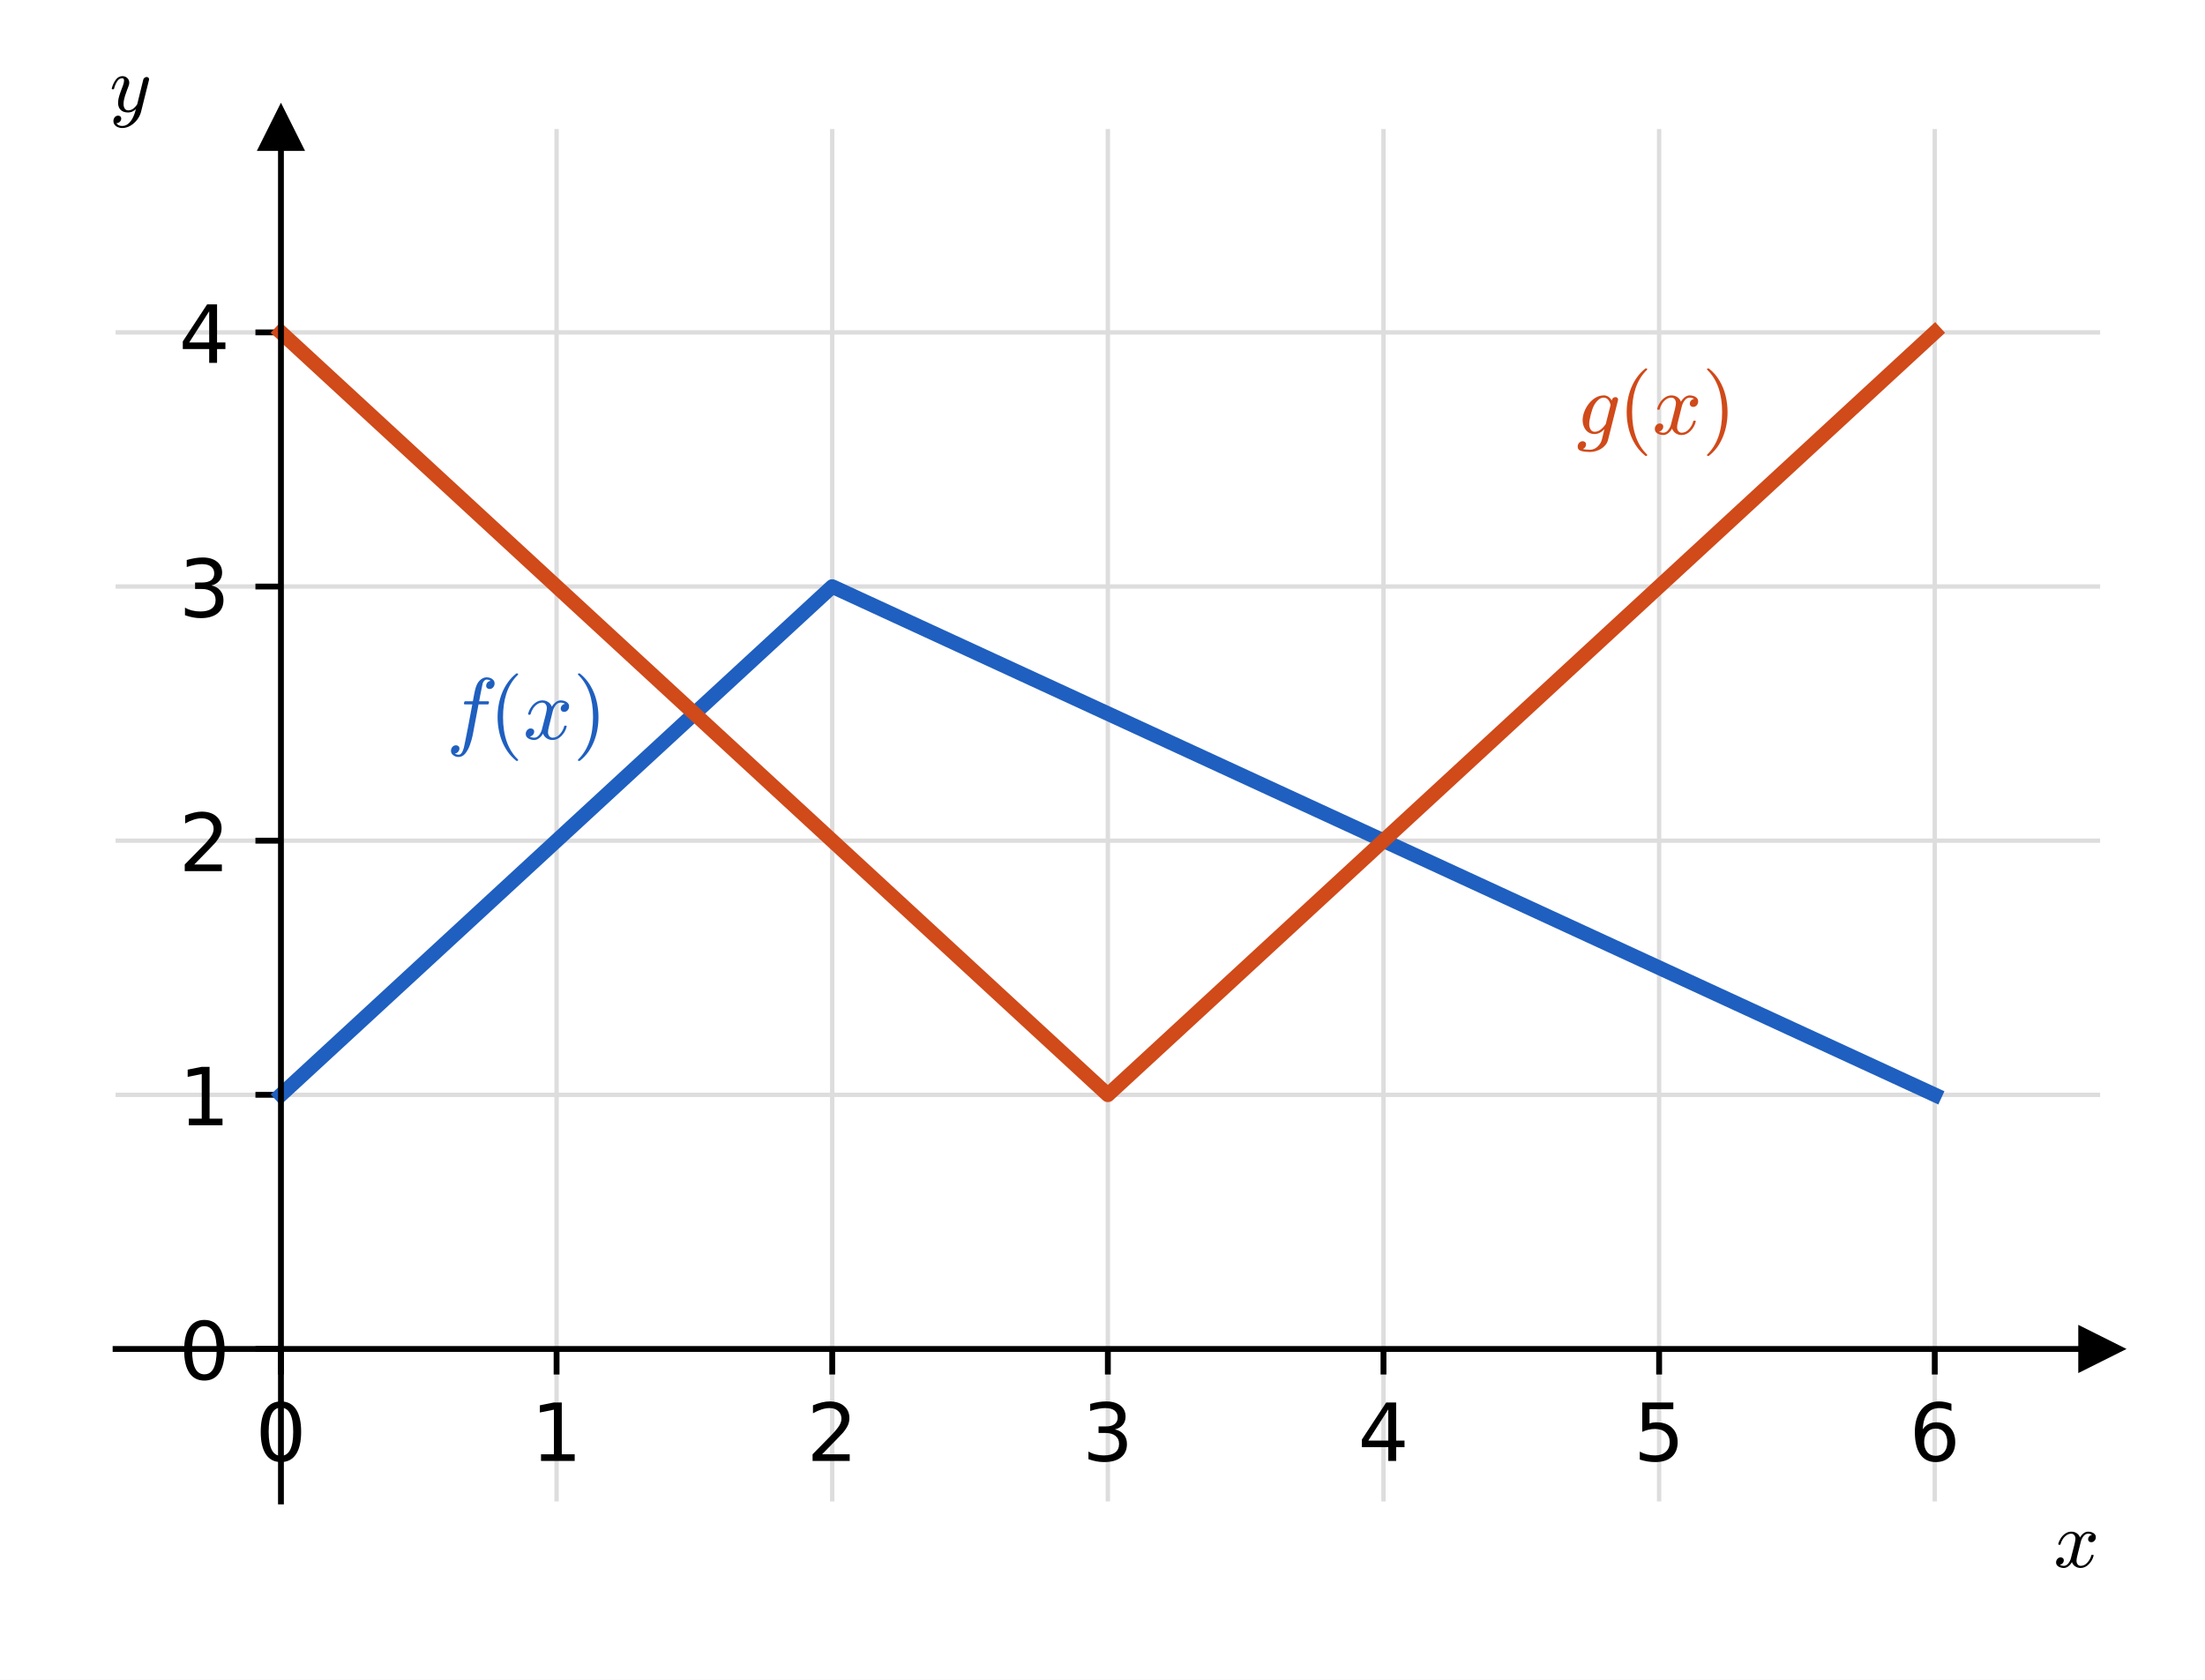
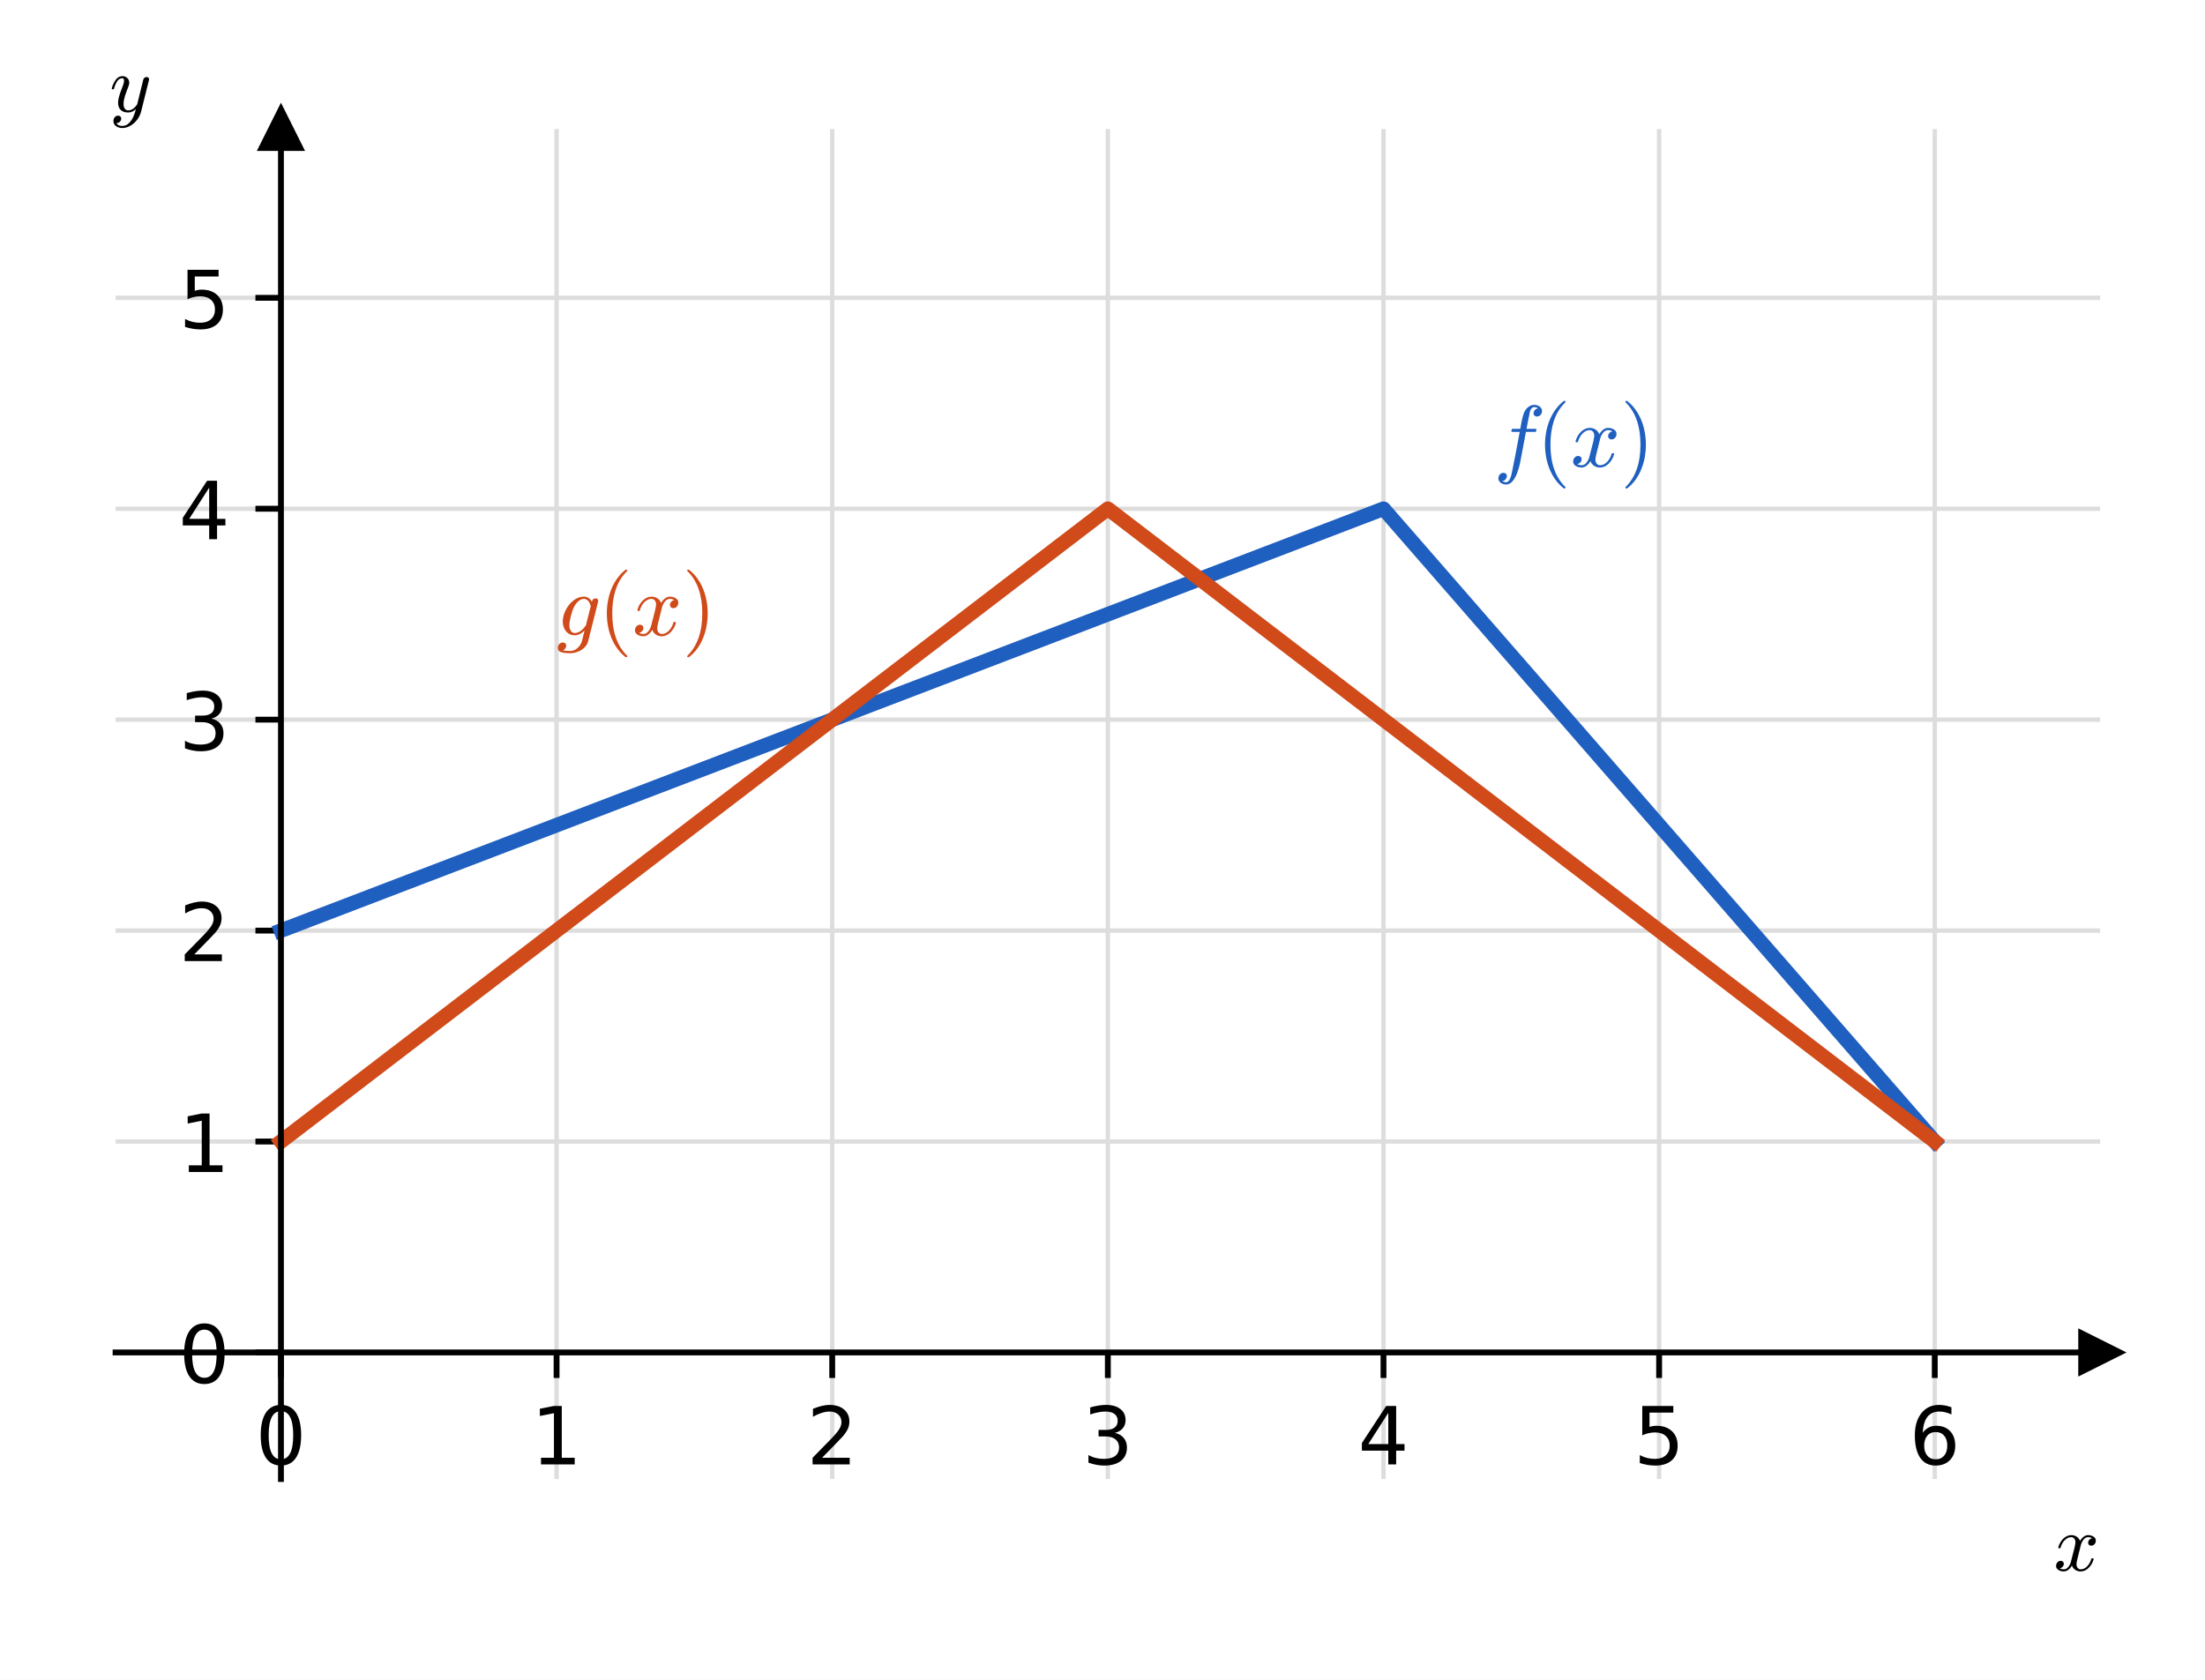
<svg xmlns="http://www.w3.org/2000/svg" xmlns:xlink="http://www.w3.org/1999/xlink" width="302.4pt" height="230.4pt" viewBox="0 0 302.4 230.4" version="1.1">
  <defs>
    <style type="text/css">*{stroke-linejoin: round; stroke-linecap: butt}</style>
  </defs>
  <g id="figure_1">
    <g id="patch_1">
      <path d="M 0 230.4  L 302.4 230.4  L 302.4 0  L 0 0  z " style="fill: #ffffff" />
    </g>
    <g id="axes_1">
      <g id="patch_2">
-         <path d="M 15.849 205.94  L 288.02 205.94  L 288.02 17.703  L 15.849 17.703  z " style="fill: #ffffff" />
+         <path d="M 15.849 202.86  L 288.02 202.86  L 288.02 17.703  L 15.849 17.703  z " style="fill: #ffffff" />
      </g>
      <g id="matplotlib.axis_1">
        <g id="xtick_1">
          <g id="line2d_1">
-             <path d="M 38.53 205.94  L 38.53 17.703  " clip-path="url(#p13f69fd63c)" style="fill: none; stroke: #dddddd; stroke-width: 0.6; stroke-linecap: square" />
+             <path d="M 38.53 202.86  L 38.53 17.703  " clip-path="url(#p6be8927f23)" style="fill: none; stroke: #dddddd; stroke-width: 0.6; stroke-linecap: square" />
          </g>
          <g id="line2d_2">
            <defs>
-               <path id="m824987d8fe" d="M 0 0  L 0 3.5  " style="stroke: #000000; stroke-width: 0.8" />
+               <path id="m7493bc38c3" d="M 0 0  L 0 3.5  " style="stroke: #000000; stroke-width: 0.8" />
            </defs>
            <g>
-               <use xlink:href="#m824987d8fe" x="38.53" y="185.025" style="stroke: #000000; stroke-width: 0.8" />
+               <use xlink:href="#m7493bc38c3" x="38.53" y="185.502" style="stroke: #000000; stroke-width: 0.8" />
            </g>
          </g>
          <g id="text_1">
-             <g transform="translate(35.03031 200.3832) scale(0.11 -0.11)">
+             <g transform="translate(35.03031 200.8599) scale(0.11 -0.11)">
              <defs>
                <path id="DejaVuSans-30" d="M 2034 4250  Q 1547 4250 1301 3770  Q 1056 3291 1056 2328  Q 1056 1369 1301 889  Q 1547 409 2034 409  Q 2525 409 2770 889  Q 3016 1369 3016 2328  Q 3016 3291 2770 3770  Q 2525 4250 2034 4250  z M 2034 4750  Q 2819 4750 3233 4129  Q 3647 3509 3647 2328  Q 3647 1150 3233 529  Q 2819 -91 2034 -91  Q 1250 -91 836 529  Q 422 1150 422 2328  Q 422 3509 836 4129  Q 1250 4750 2034 4750  z " transform="scale(0.015625)" />
              </defs>
              <use xlink:href="#DejaVuSans-30" />
            </g>
          </g>
        </g>
        <g id="xtick_2">
          <g id="line2d_3">
-             <path d="M 76.331 205.94  L 76.331 17.703  " clip-path="url(#p13f69fd63c)" style="fill: none; stroke: #dddddd; stroke-width: 0.6; stroke-linecap: square" />
+             <path d="M 76.331 202.86  L 76.331 17.703  " clip-path="url(#p6be8927f23)" style="fill: none; stroke: #dddddd; stroke-width: 0.6; stroke-linecap: square" />
          </g>
          <g id="line2d_4">
            <g>
-               <use xlink:href="#m824987d8fe" x="76.331" y="185.025" style="stroke: #000000; stroke-width: 0.8" />
+               <use xlink:href="#m7493bc38c3" x="76.331" y="185.502" style="stroke: #000000; stroke-width: 0.8" />
            </g>
          </g>
          <g id="text_2">
-             <g transform="translate(72.83187 200.3832) scale(0.11 -0.11)">
+             <g transform="translate(72.83187 200.8599) scale(0.11 -0.11)">
              <defs>
                <path id="DejaVuSans-31" d="M 794 531  L 1825 531  L 1825 4091  L 703 3866  L 703 4441  L 1819 4666  L 2450 4666  L 2450 531  L 3481 531  L 3481 0  L 794 0  L 794 531  z " transform="scale(0.015625)" />
              </defs>
              <use xlink:href="#DejaVuSans-31" />
            </g>
          </g>
        </g>
        <g id="xtick_3">
          <g id="line2d_5">
-             <path d="M 114.133 205.94  L 114.133 17.703  " clip-path="url(#p13f69fd63c)" style="fill: none; stroke: #dddddd; stroke-width: 0.6; stroke-linecap: square" />
+             <path d="M 114.133 202.86  L 114.133 17.703  " clip-path="url(#p6be8927f23)" style="fill: none; stroke: #dddddd; stroke-width: 0.6; stroke-linecap: square" />
          </g>
          <g id="line2d_6">
            <g>
-               <use xlink:href="#m824987d8fe" x="114.133" y="185.025" style="stroke: #000000; stroke-width: 0.8" />
+               <use xlink:href="#m7493bc38c3" x="114.133" y="185.502" style="stroke: #000000; stroke-width: 0.8" />
            </g>
          </g>
          <g id="text_3">
-             <g transform="translate(110.6334 200.3832) scale(0.11 -0.11)">
+             <g transform="translate(110.6334 200.8599) scale(0.11 -0.11)">
              <defs>
                <path id="DejaVuSans-32" d="M 1228 531  L 3431 531  L 3431 0  L 469 0  L 469 531  Q 828 903 1448 1529  Q 2069 2156 2228 2338  Q 2531 2678 2651 2914  Q 2772 3150 2772 3378  Q 2772 3750 2511 3984  Q 2250 4219 1831 4219  Q 1534 4219 1204 4116  Q 875 4013 500 3803  L 500 4441  Q 881 4594 1212 4672  Q 1544 4750 1819 4750  Q 2544 4750 2975 4387  Q 3406 4025 3406 3419  Q 3406 3131 3298 2873  Q 3191 2616 2906 2266  Q 2828 2175 2409 1742  Q 1991 1309 1228 531  z " transform="scale(0.015625)" />
              </defs>
              <use xlink:href="#DejaVuSans-32" />
            </g>
          </g>
        </g>
        <g id="xtick_4">
          <g id="line2d_7">
-             <path d="M 151.934 205.94  L 151.934 17.703  " clip-path="url(#p13f69fd63c)" style="fill: none; stroke: #dddddd; stroke-width: 0.6; stroke-linecap: square" />
+             <path d="M 151.934 202.86  L 151.934 17.703  " clip-path="url(#p6be8927f23)" style="fill: none; stroke: #dddddd; stroke-width: 0.6; stroke-linecap: square" />
          </g>
          <g id="line2d_8">
            <g>
-               <use xlink:href="#m824987d8fe" x="151.934" y="185.025" style="stroke: #000000; stroke-width: 0.8" />
+               <use xlink:href="#m7493bc38c3" x="151.934" y="185.502" style="stroke: #000000; stroke-width: 0.8" />
            </g>
          </g>
          <g id="text_4">
-             <g transform="translate(148.435 200.3832) scale(0.11 -0.11)">
+             <g transform="translate(148.435 200.8599) scale(0.11 -0.11)">
              <defs>
                <path id="DejaVuSans-33" d="M 2597 2516  Q 3050 2419 3304 2112  Q 3559 1806 3559 1356  Q 3559 666 3084 287  Q 2609 -91 1734 -91  Q 1441 -91 1130 -33  Q 819 25 488 141  L 488 750  Q 750 597 1062 519  Q 1375 441 1716 441  Q 2309 441 2620 675  Q 2931 909 2931 1356  Q 2931 1769 2642 2001  Q 2353 2234 1838 2234  L 1294 2234  L 1294 2753  L 1863 2753  Q 2328 2753 2575 2939  Q 2822 3125 2822 3475  Q 2822 3834 2567 4026  Q 2313 4219 1838 4219  Q 1578 4219 1281 4162  Q 984 4106 628 3988  L 628 4550  Q 988 4650 1302 4700  Q 1616 4750 1894 4750  Q 2613 4750 3031 4423  Q 3450 4097 3450 3541  Q 3450 3153 3228 2886  Q 3006 2619 2597 2516  z " transform="scale(0.015625)" />
              </defs>
              <use xlink:href="#DejaVuSans-33" />
            </g>
          </g>
        </g>
        <g id="xtick_5">
          <g id="line2d_9">
-             <path d="M 189.736 205.94  L 189.736 17.703  " clip-path="url(#p13f69fd63c)" style="fill: none; stroke: #dddddd; stroke-width: 0.6; stroke-linecap: square" />
+             <path d="M 189.736 202.86  L 189.736 17.703  " clip-path="url(#p6be8927f23)" style="fill: none; stroke: #dddddd; stroke-width: 0.6; stroke-linecap: square" />
          </g>
          <g id="line2d_10">
            <g>
-               <use xlink:href="#m824987d8fe" x="189.736" y="185.025" style="stroke: #000000; stroke-width: 0.8" />
+               <use xlink:href="#m7493bc38c3" x="189.736" y="185.502" style="stroke: #000000; stroke-width: 0.8" />
            </g>
          </g>
          <g id="text_5">
-             <g transform="translate(186.2366 200.3832) scale(0.11 -0.11)">
+             <g transform="translate(186.2366 200.8599) scale(0.11 -0.11)">
              <defs>
                <path id="DejaVuSans-34" d="M 2419 4116  L 825 1625  L 2419 1625  L 2419 4116  z M 2253 4666  L 3047 4666  L 3047 1625  L 3713 1625  L 3713 1100  L 3047 1100  L 3047 0  L 2419 0  L 2419 1100  L 313 1100  L 313 1709  L 2253 4666  z " transform="scale(0.015625)" />
              </defs>
              <use xlink:href="#DejaVuSans-34" />
            </g>
          </g>
        </g>
        <g id="xtick_6">
          <g id="line2d_11">
-             <path d="M 227.537 205.94  L 227.537 17.703  " clip-path="url(#p13f69fd63c)" style="fill: none; stroke: #dddddd; stroke-width: 0.6; stroke-linecap: square" />
+             <path d="M 227.537 202.86  L 227.537 17.703  " clip-path="url(#p6be8927f23)" style="fill: none; stroke: #dddddd; stroke-width: 0.6; stroke-linecap: square" />
          </g>
          <g id="line2d_12">
            <g>
-               <use xlink:href="#m824987d8fe" x="227.537" y="185.025" style="stroke: #000000; stroke-width: 0.8" />
+               <use xlink:href="#m7493bc38c3" x="227.537" y="185.502" style="stroke: #000000; stroke-width: 0.8" />
            </g>
          </g>
          <g id="text_6">
-             <g transform="translate(224.0381 200.3832) scale(0.11 -0.11)">
+             <g transform="translate(224.0381 200.8599) scale(0.11 -0.11)">
              <defs>
                <path id="DejaVuSans-35" d="M 691 4666  L 3169 4666  L 3169 4134  L 1269 4134  L 1269 2991  Q 1406 3038 1543 3061  Q 1681 3084 1819 3084  Q 2600 3084 3056 2656  Q 3513 2228 3513 1497  Q 3513 744 3044 326  Q 2575 -91 1722 -91  Q 1428 -91 1123 -41  Q 819 9 494 109  L 494 744  Q 775 591 1075 516  Q 1375 441 1709 441  Q 2250 441 2565 725  Q 2881 1009 2881 1497  Q 2881 1984 2565 2268  Q 2250 2553 1709 2553  Q 1456 2553 1204 2497  Q 953 2441 691 2322  L 691 4666  z " transform="scale(0.015625)" />
              </defs>
              <use xlink:href="#DejaVuSans-35" />
            </g>
          </g>
        </g>
        <g id="xtick_7">
          <g id="line2d_13">
-             <path d="M 265.339 205.94  L 265.339 17.703  " clip-path="url(#p13f69fd63c)" style="fill: none; stroke: #dddddd; stroke-width: 0.6; stroke-linecap: square" />
+             <path d="M 265.339 202.86  L 265.339 17.703  " clip-path="url(#p6be8927f23)" style="fill: none; stroke: #dddddd; stroke-width: 0.6; stroke-linecap: square" />
          </g>
          <g id="line2d_14">
            <g>
-               <use xlink:href="#m824987d8fe" x="265.339" y="185.025" style="stroke: #000000; stroke-width: 0.8" />
+               <use xlink:href="#m7493bc38c3" x="265.339" y="185.502" style="stroke: #000000; stroke-width: 0.8" />
            </g>
          </g>
          <g id="text_7">
-             <g transform="translate(261.8397 200.3832) scale(0.11 -0.11)">
+             <g transform="translate(261.8397 200.8599) scale(0.11 -0.11)">
              <defs>
                <path id="DejaVuSans-36" d="M 2113 2584  Q 1688 2584 1439 2293  Q 1191 2003 1191 1497  Q 1191 994 1439 701  Q 1688 409 2113 409  Q 2538 409 2786 701  Q 3034 994 3034 1497  Q 3034 2003 2786 2293  Q 2538 2584 2113 2584  z M 3366 4563  L 3366 3988  Q 3128 4100 2886 4159  Q 2644 4219 2406 4219  Q 1781 4219 1451 3797  Q 1122 3375 1075 2522  Q 1259 2794 1537 2939  Q 1816 3084 2150 3084  Q 2853 3084 3261 2657  Q 3669 2231 3669 1497  Q 3669 778 3244 343  Q 2819 -91 2113 -91  Q 1303 -91 875 529  Q 447 1150 447 2328  Q 447 3434 972 4092  Q 1497 4750 2381 4750  Q 2619 4750 2861 4703  Q 3103 4656 3366 4563  z " transform="scale(0.015625)" />
              </defs>
              <use xlink:href="#DejaVuSans-36" />
            </g>
          </g>
        </g>
        <g id="text_8">
-           <g transform="translate(281.64 215.0291) scale(0.11 -0.11)">
+           <g transform="translate(281.64 215.5059) scale(0.11 -0.11)">
            <defs>
              <path id="Cmmi10-78" d="M 500 184  Q 613 97 819 97  Q 1019 97 1172 289  Q 1325 481 1381 709  L 1672 1844  Q 1741 2153 1741 2266  Q 1741 2425 1652 2544  Q 1563 2663 1403 2663  Q 1200 2663 1022 2536  Q 844 2409 722 2214  Q 600 2019 550 1819  Q 538 1778 500 1778  L 422 1778  Q 372 1778 372 1838  L 372 1856  Q 434 2094 584 2320  Q 734 2547 951 2687  Q 1169 2828 1416 2828  Q 1650 2828 1839 2703  Q 2028 2578 2106 2363  Q 2216 2559 2386 2693  Q 2556 2828 2759 2828  Q 2897 2828 3040 2779  Q 3184 2731 3275 2631  Q 3366 2531 3366 2381  Q 3366 2219 3261 2101  Q 3156 1984 2994 1984  Q 2891 1984 2822 2050  Q 2753 2116 2753 2216  Q 2753 2350 2845 2451  Q 2938 2553 3066 2572  Q 2950 2663 2747 2663  Q 2541 2663 2389 2472  Q 2238 2281 2175 2047  L 1894 916  Q 1825 659 1825 494  Q 1825 331 1917 214  Q 2009 97 2163 97  Q 2463 97 2698 361  Q 2934 625 3009 941  Q 3022 978 3059 978  L 3138 978  Q 3163 978 3178 961  Q 3194 944 3194 922  Q 3194 916 3188 903  Q 3097 522 2806 225  Q 2516 -72 2150 -72  Q 1916 -72 1727 54  Q 1538 181 1459 397  Q 1359 209 1182 68  Q 1006 -72 806 -72  Q 669 -72 523 -23  Q 378 25 287 125  Q 197 225 197 378  Q 197 528 301 651  Q 406 775 563 775  Q 669 775 741 711  Q 813 647 813 544  Q 813 409 723 309  Q 634 209 500 184  z " transform="scale(0.015625)" />
            </defs>
            <use xlink:href="#Cmmi10-78" transform="translate(0 0.8125)" />
          </g>
        </g>
      </g>
      <g id="matplotlib.axis_2">
        <g id="ytick_1">
          <g id="line2d_15">
-             <path d="M 15.849 185.025  L 288.02 185.025  " clip-path="url(#p13f69fd63c)" style="fill: none; stroke: #dddddd; stroke-width: 0.6; stroke-linecap: square" />
+             <path d="M 15.849 185.502  L 288.02 185.502  " clip-path="url(#p6be8927f23)" style="fill: none; stroke: #dddddd; stroke-width: 0.6; stroke-linecap: square" />
          </g>
          <g id="line2d_16">
            <defs>
-               <path id="m215390da6f" d="M 0 0  L -3.5 0  " style="stroke: #000000; stroke-width: 0.8" />
+               <path id="m9271ce1387" d="M 0 0  L -3.5 0  " style="stroke: #000000; stroke-width: 0.8" />
            </defs>
            <g>
-               <use xlink:href="#m215390da6f" x="38.53" y="185.025" style="stroke: #000000; stroke-width: 0.8" />
+               <use xlink:href="#m9271ce1387" x="38.53" y="185.502" style="stroke: #000000; stroke-width: 0.8" />
            </g>
          </g>
          <g id="text_9">
-             <g transform="translate(24.53094 189.204) scale(0.11 -0.11)">
+             <g transform="translate(24.53094 189.6808) scale(0.11 -0.11)">
              <use xlink:href="#DejaVuSans-30" />
            </g>
          </g>
        </g>
        <g id="ytick_2">
          <g id="line2d_17">
-             <path d="M 15.849 150.166  L 288.02 150.166  " clip-path="url(#p13f69fd63c)" style="fill: none; stroke: #dddddd; stroke-width: 0.6; stroke-linecap: square" />
+             <path d="M 15.849 156.571  L 288.02 156.571  " clip-path="url(#p6be8927f23)" style="fill: none; stroke: #dddddd; stroke-width: 0.6; stroke-linecap: square" />
          </g>
          <g id="line2d_18">
            <g>
-               <use xlink:href="#m215390da6f" x="38.53" y="150.166" style="stroke: #000000; stroke-width: 0.8" />
+               <use xlink:href="#m9271ce1387" x="38.53" y="156.571" style="stroke: #000000; stroke-width: 0.8" />
            </g>
          </g>
          <g id="text_10">
-             <g transform="translate(24.53094 154.3453) scale(0.11 -0.11)">
+             <g transform="translate(24.53094 160.75) scale(0.11 -0.11)">
              <use xlink:href="#DejaVuSans-31" />
            </g>
          </g>
        </g>
        <g id="ytick_3">
          <g id="line2d_19">
-             <path d="M 15.849 115.307  L 288.02 115.307  " clip-path="url(#p13f69fd63c)" style="fill: none; stroke: #dddddd; stroke-width: 0.6; stroke-linecap: square" />
+             <path d="M 15.849 127.64  L 288.02 127.64  " clip-path="url(#p6be8927f23)" style="fill: none; stroke: #dddddd; stroke-width: 0.6; stroke-linecap: square" />
          </g>
          <g id="line2d_20">
            <g>
-               <use xlink:href="#m215390da6f" x="38.53" y="115.307" style="stroke: #000000; stroke-width: 0.8" />
+               <use xlink:href="#m9271ce1387" x="38.53" y="127.64" style="stroke: #000000; stroke-width: 0.8" />
            </g>
          </g>
          <g id="text_11">
-             <g transform="translate(24.53094 119.4866) scale(0.11 -0.11)">
+             <g transform="translate(24.53094 131.8192) scale(0.11 -0.11)">
              <use xlink:href="#DejaVuSans-32" />
            </g>
          </g>
        </g>
        <g id="ytick_4">
          <g id="line2d_21">
-             <path d="M 15.849 80.449  L 288.02 80.449  " clip-path="url(#p13f69fd63c)" style="fill: none; stroke: #dddddd; stroke-width: 0.6; stroke-linecap: square" />
+             <path d="M 15.849 98.709  L 288.02 98.709  " clip-path="url(#p6be8927f23)" style="fill: none; stroke: #dddddd; stroke-width: 0.6; stroke-linecap: square" />
          </g>
          <g id="line2d_22">
            <g>
-               <use xlink:href="#m215390da6f" x="38.53" y="80.449" style="stroke: #000000; stroke-width: 0.8" />
+               <use xlink:href="#m9271ce1387" x="38.53" y="98.709" style="stroke: #000000; stroke-width: 0.8" />
            </g>
          </g>
          <g id="text_12">
-             <g transform="translate(24.53094 84.62783) scale(0.11 -0.11)">
+             <g transform="translate(24.53094 102.8884) scale(0.11 -0.11)">
              <use xlink:href="#DejaVuSans-33" />
            </g>
          </g>
        </g>
        <g id="ytick_5">
          <g id="line2d_23">
-             <path d="M 15.849 45.59  L 288.02 45.59  " clip-path="url(#p13f69fd63c)" style="fill: none; stroke: #dddddd; stroke-width: 0.6; stroke-linecap: square" />
+             <path d="M 15.849 69.778  L 288.02 69.778  " clip-path="url(#p6be8927f23)" style="fill: none; stroke: #dddddd; stroke-width: 0.6; stroke-linecap: square" />
          </g>
          <g id="line2d_24">
            <g>
-               <use xlink:href="#m215390da6f" x="38.53" y="45.59" style="stroke: #000000; stroke-width: 0.8" />
+               <use xlink:href="#m9271ce1387" x="38.53" y="69.778" style="stroke: #000000; stroke-width: 0.8" />
            </g>
          </g>
          <g id="text_13">
-             <g transform="translate(24.53094 49.7691) scale(0.11 -0.11)">
+             <g transform="translate(24.53094 73.95756) scale(0.11 -0.11)">
              <use xlink:href="#DejaVuSans-34" />
            </g>
          </g>
        </g>
-         <g id="text_14">
+         <g id="ytick_6">
+           <g id="line2d_25">
+             <path d="M 15.849 40.848  L 288.02 40.848  " clip-path="url(#p6be8927f23)" style="fill: none; stroke: #dddddd; stroke-width: 0.6; stroke-linecap: square" />
+           </g>
+           <g id="line2d_26">
+             <g>
+               <use xlink:href="#m9271ce1387" x="38.53" y="40.848" style="stroke: #000000; stroke-width: 0.8" />
+             </g>
+           </g>
+           <g id="text_14">
+             <g transform="translate(24.53094 45.02675) scale(0.11 -0.11)">
+               <use xlink:href="#DejaVuSans-35" />
+             </g>
+           </g>
+         </g>
+         <g id="text_15">
          <g transform="translate(15.03094 15.39297) scale(0.11 -0.11)">
            <defs>
              <path id="Cmmi10-79" d="M 538 -916  Q 672 -1147 1006 -1147  Q 1309 -1147 1531 -934  Q 1753 -722 1889 -420  Q 2025 -119 2100 197  Q 1816 -72 1484 -72  Q 1231 -72 1053 15  Q 875 103 776 276  Q 678 450 678 697  Q 678 906 734 1126  Q 791 1347 892 1617  Q 994 1888 1069 2088  Q 1153 2322 1153 2472  Q 1153 2663 1013 2663  Q 759 2663 595 2402  Q 431 2141 353 1819  Q 341 1778 300 1778  L 225 1778  Q 172 1778 172 1838  L 172 1856  Q 275 2238 487 2533  Q 700 2828 1025 2828  Q 1253 2828 1411 2678  Q 1569 2528 1569 2297  Q 1569 2178 1516 2047  Q 1488 1969 1388 1706  Q 1288 1444 1234 1272  Q 1181 1100 1147 934  Q 1113 769 1113 603  Q 1113 391 1203 244  Q 1294 97 1491 97  Q 1888 97 2203 581  L 2688 2553  Q 2709 2638 2787 2698  Q 2866 2759 2956 2759  Q 3034 2759 3092 2709  Q 3150 2659 3150 2578  Q 3150 2541 3144 2528  L 2509 -19  Q 2425 -347 2200 -647  Q 1975 -947 1658 -1130  Q 1341 -1313 997 -1313  Q 831 -1313 668 -1248  Q 506 -1184 406 -1056  Q 306 -928 306 -756  Q 306 -581 409 -453  Q 513 -325 684 -325  Q 788 -325 858 -389  Q 928 -453 928 -556  Q 928 -703 818 -812  Q 709 -922 563 -922  Q 556 -919 550 -917  Q 544 -916 538 -916  z " transform="scale(0.015625)" />
            </defs>
            <use xlink:href="#Cmmi10-79" transform="translate(0 0.8125)" />
          </g>
        </g>
      </g>
-       <g id="line2d_25">
+       <g id="line2d_27">
        <defs>
-           <path id="m30735d28bc" d="M 2.5 0  L -2.5 -2.5  L -2.5 2.5  z " style="stroke: #000000; stroke-linejoin: miter" />
+           <path id="m3353546119" d="M 2.5 0  L -2.5 -2.5  L -2.5 2.5  z " style="stroke: #000000; stroke-linejoin: miter" />
        </defs>
        <g>
-           <use xlink:href="#m30735d28bc" x="288.02" y="185.025" style="stroke: #000000; stroke-linejoin: miter" />
-         </g>
-       </g>
-       <g id="line2d_26">
+           <use xlink:href="#m3353546119" x="288.02" y="185.502" style="stroke: #000000; stroke-linejoin: miter" />
+         </g>
+       </g>
+       <g id="line2d_28">
        <defs>
-           <path id="mf70811144f" d="M 0 -2.5  L -2.5 2.5  L 2.5 2.5  z " style="stroke: #000000; stroke-linejoin: miter" />
+           <path id="m23a5be3256" d="M 0 -2.5  L -2.5 2.5  L 2.5 2.5  z " style="stroke: #000000; stroke-linejoin: miter" />
        </defs>
        <g>
-           <use xlink:href="#mf70811144f" x="38.53" y="17.703" style="stroke: #000000; stroke-linejoin: miter" />
-         </g>
-       </g>
-       <g id="line2d_27">
-         <path d="M 38.53 150.166  L 114.133 80.449  L 265.339 150.166  " clip-path="url(#p13f69fd63c)" style="fill: none; stroke: #1f5fbf; stroke-width: 2; stroke-linecap: square" />
-       </g>
-       <g id="line2d_28">
-         <path d="M 38.53 45.59  L 151.934 150.166  L 265.339 45.59  " clip-path="url(#p13f69fd63c)" style="fill: none; stroke: #d04a1a; stroke-width: 2; stroke-linecap: square" />
+           <use xlink:href="#m23a5be3256" x="38.53" y="17.703" style="stroke: #000000; stroke-linejoin: miter" />
+         </g>
+       </g>
+       <g id="line2d_29">
+         <path d="M 38.53 127.64  L 189.736 69.778  L 265.339 156.571  " clip-path="url(#p6be8927f23)" style="fill: none; stroke: #1f5fbf; stroke-width: 2; stroke-linecap: square" />
+       </g>
+       <g id="line2d_30">
+         <path d="M 38.53 156.571  L 151.934 69.778  L 265.339 156.571  " clip-path="url(#p6be8927f23)" style="fill: none; stroke: #d04a1a; stroke-width: 2; stroke-linecap: square" />
      </g>
      <g id="patch_3">
-         <path d="M 38.53 205.94  L 38.53 17.703  " style="fill: none; stroke: #000000; stroke-width: 0.8; stroke-linejoin: miter; stroke-linecap: square" />
+         <path d="M 38.53 202.86  L 38.53 17.703  " style="fill: none; stroke: #000000; stroke-width: 0.8; stroke-linejoin: miter; stroke-linecap: square" />
      </g>
      <g id="patch_4">
-         <path d="M 15.849 185.025  L 288.02 185.025  " style="fill: none; stroke: #000000; stroke-width: 0.8; stroke-linejoin: miter; stroke-linecap: square" />
-       </g>
-       <g id="text_15">
-         <g style="fill: #1f5fbf" transform="translate(61.21063 101.3639) scale(0.12 -0.12)">
+         <path d="M 15.849 185.502  L 288.02 185.502  " style="fill: none; stroke: #000000; stroke-width: 0.8; stroke-linejoin: miter; stroke-linecap: square" />
+       </g>
+       <g id="text_16">
+         <g style="fill: #1f5fbf" transform="translate(204.8566 63.99226) scale(0.12 -0.12)">
          <defs>
            <path id="Cmmi10-66" d="M 622 -1056  Q 741 -1147 909 -1147  Q 1138 -1147 1281 -641  Q 1341 -397 1606 966  L 1900 2534  L 1350 2534  Q 1288 2534 1288 2619  Q 1313 2759 1369 2759  L 1941 2759  L 2016 3175  Q 2053 3369 2084 3508  Q 2116 3647 2152 3765  Q 2188 3884 2259 4031  Q 2369 4241 2555 4377  Q 2741 4513 2956 4513  Q 3097 4513 3230 4461  Q 3363 4409 3447 4306  Q 3531 4203 3531 4063  Q 3531 3900 3423 3779  Q 3316 3659 3163 3659  Q 3059 3659 2986 3723  Q 2913 3788 2913 3891  Q 2913 4031 3008 4136  Q 3103 4241 3244 4256  Q 3125 4347 2950 4347  Q 2853 4347 2767 4256  Q 2681 4166 2656 4063  Q 2616 3900 2478 3181  L 2400 2759  L 3059 2759  Q 3122 2759 3122 2675  Q 3119 2659 3109 2620  Q 3100 2581 3083 2557  Q 3066 2534 3041 2534  L 2356 2534  L 2059 972  Q 2003 631 1929 279  Q 1856 -72 1723 -442  Q 1591 -813 1384 -1063  Q 1178 -1313 897 -1313  Q 681 -1313 511 -1189  Q 341 -1066 341 -863  Q 341 -700 445 -579  Q 550 -459 709 -459  Q 816 -459 887 -523  Q 959 -588 959 -691  Q 959 -828 857 -942  Q 756 -1056 622 -1056  z " transform="scale(0.015625)" />
            <path id="Cmr10-28" d="M 1984 -1588  Q 1628 -1306 1370 -942  Q 1113 -578 948 -165  Q 784 247 703 697  Q 622 1147 622 1600  Q 622 2059 703 2509  Q 784 2959 951 3375  Q 1119 3791 1378 4153  Q 1638 4516 1984 4788  Q 1984 4800 2016 4800  L 2075 4800  Q 2094 4800 2109 4783  Q 2125 4766 2125 4744  Q 2125 4716 2113 4703  Q 1800 4397 1592 4047  Q 1384 3697 1257 3301  Q 1131 2906 1075 2482  Q 1019 2059 1019 1600  Q 1019 -434 2106 -1491  Q 2125 -1509 2125 -1544  Q 2125 -1559 2108 -1579  Q 2091 -1600 2075 -1600  L 2016 -1600  Q 1984 -1600 1984 -1588  z " transform="scale(0.015625)" />
            <path id="Cmr10-29" d="M 416 -1600  Q 359 -1600 359 -1544  Q 359 -1516 372 -1503  Q 1466 -434 1466 1600  Q 1466 3634 384 4691  Q 359 4706 359 4744  Q 359 4766 376 4783  Q 394 4800 416 4800  L 475 4800  Q 494 4800 506 4788  Q 966 4425 1272 3906  Q 1578 3388 1720 2800  Q 1863 2213 1863 1600  Q 1863 1147 1786 708  Q 1709 269 1542 -157  Q 1375 -584 1119 -945  Q 863 -1306 506 -1588  Q 494 -1600 475 -1600  L 416 -1600  z " transform="scale(0.015625)" />
          </defs>
          <use xlink:href="#Cmmi10-66" />
          <use xlink:href="#Cmr10-28" transform="translate(48.87695 0)" />
          <use xlink:href="#Cmmi10-78" transform="translate(87.69531 0)" />
          <use xlink:href="#Cmr10-29" transform="translate(144.7754 0)" />
        </g>
      </g>
-       <g id="text_16">
-         <g style="fill: #d04a1a" transform="translate(216.197 59.53345) scale(0.12 -0.12)">
+       <g id="text_17">
+         <g style="fill: #d04a1a" transform="translate(76.33125 87.1369) scale(0.12 -0.12)">
          <defs>
            <path id="Cmmi10-67" d="M 91 -916  Q 91 -759 198 -642  Q 306 -525 459 -525  Q 563 -525 633 -589  Q 703 -653 703 -756  Q 703 -872 637 -964  Q 572 -1056 469 -1094  Q 641 -1147 1006 -1147  Q 1300 -1147 1544 -920  Q 1788 -694 1863 -397  L 2047 353  Q 1700 0 1325 0  Q 1050 0 854 140  Q 659 281 556 515  Q 453 750 453 1013  Q 453 1306 573 1628  Q 694 1950 911 2225  Q 1128 2500 1409 2664  Q 1691 2828 2003 2828  Q 2191 2828 2341 2725  Q 2491 2622 2578 2450  Q 2641 2700 2853 2700  Q 2934 2700 2990 2651  Q 3047 2603 3047 2522  Q 3047 2503 3045 2493  Q 3044 2484 3041 2472  L 2309 -434  Q 2259 -634 2125 -800  Q 1991 -966 1809 -1077  Q 1628 -1188 1412 -1250  Q 1197 -1313 997 -1313  Q 631 -1313 361 -1242  Q 91 -1172 91 -916  z M 1338 166  Q 1747 166 2144 728  L 2497 2125  Q 2453 2347 2322 2505  Q 2191 2663 1991 2663  Q 1778 2663 1589 2489  Q 1400 2316 1275 2075  Q 1156 1844 1045 1411  Q 934 978 934 728  Q 934 509 1034 337  Q 1134 166 1338 166  z " transform="scale(0.015625)" />
          </defs>
          <use xlink:href="#Cmmi10-67" />
          <use xlink:href="#Cmr10-28" transform="translate(47.70508 0)" />
          <use xlink:href="#Cmmi10-78" transform="translate(86.52344 0)" />
          <use xlink:href="#Cmr10-29" transform="translate(143.6035 0)" />
        </g>
      </g>
    </g>
  </g>
  <defs>
-     <clipPath id="p13f69fd63c">
-       <rect x="15.849" y="17.703" width="272.171" height="188.237" />
+     <clipPath id="p6be8927f23">
+       <rect x="15.849" y="17.703" width="272.171" height="185.157" />
    </clipPath>
  </defs>
</svg>
